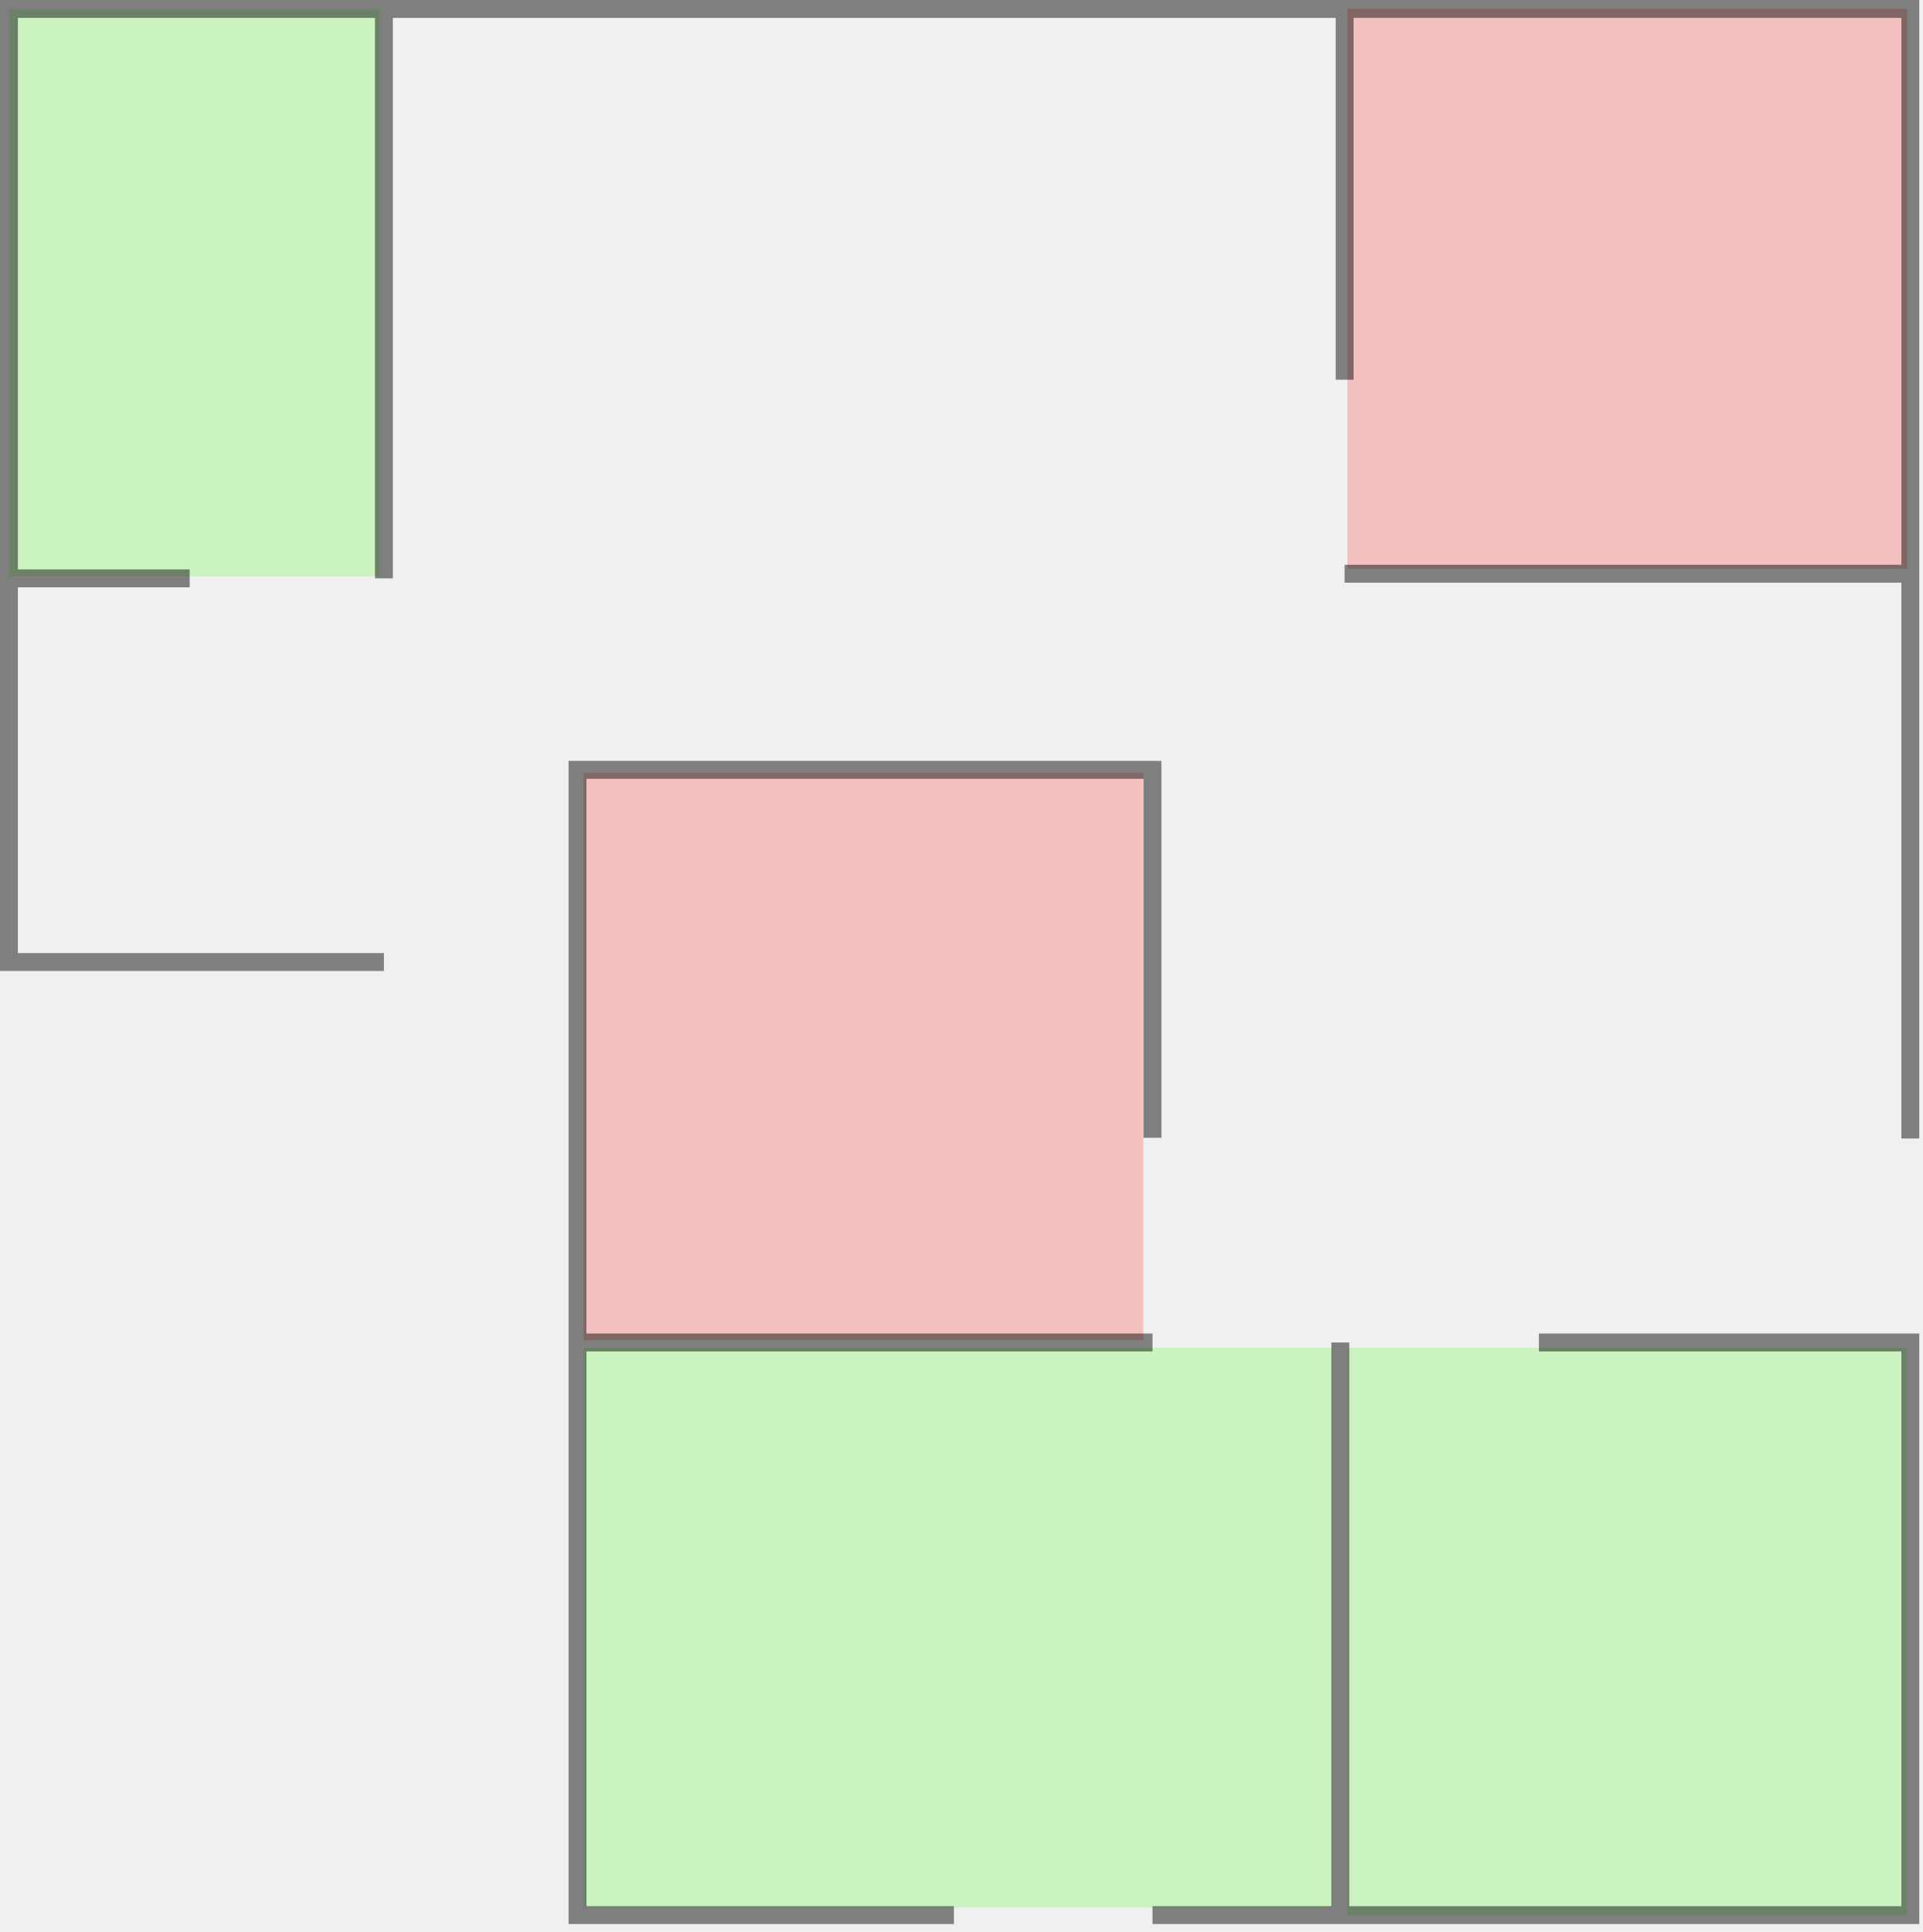
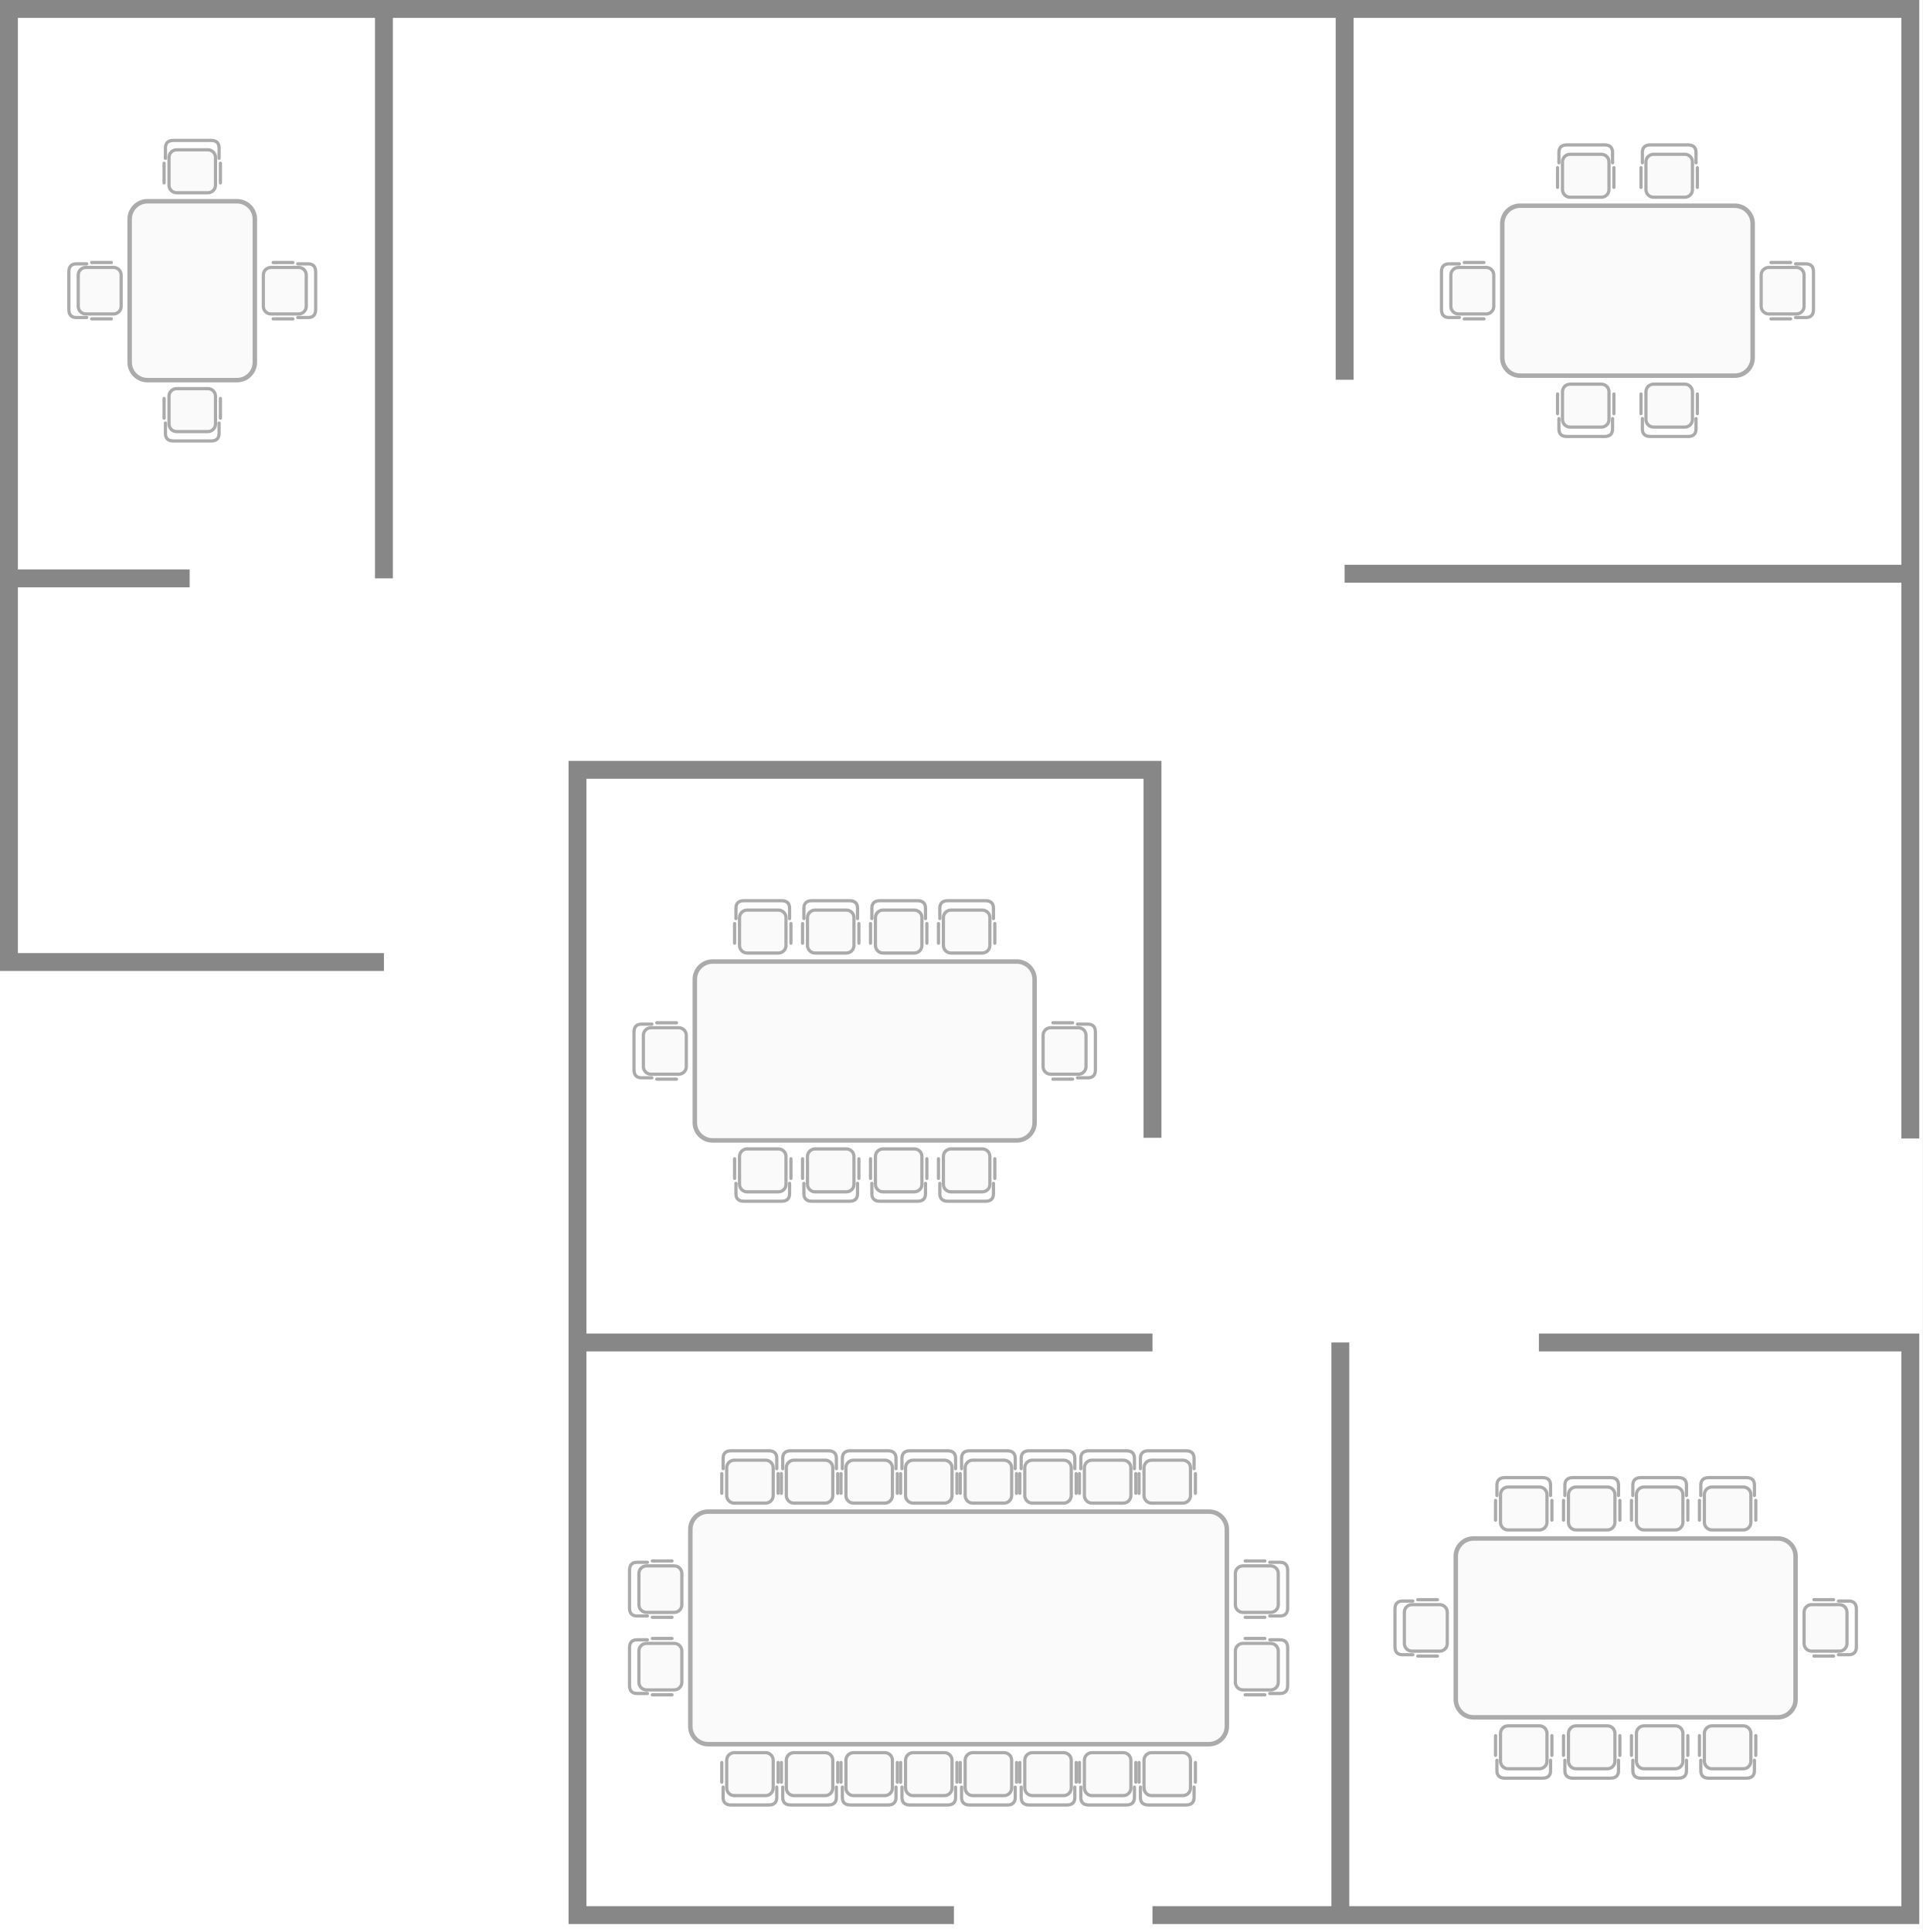
<svg xmlns="http://www.w3.org/2000/svg" width="215" height="216" viewBox="0 0 215 216" fill="none">
-   <rect x="65.272" y="86.414" width="62.581" height="63.426" fill="#FF0004" fill-opacity="0.2" />
-   <rect x="65.272" y="150.686" width="83.723" height="62.581" fill="#33FF00" fill-opacity="0.2" />
-   <rect x="150.686" y="1" width="62.581" height="62.581" fill="#FF0004" fill-opacity="0.2" />
-   <rect x="150.686" y="150.686" width="62.581" height="63.426" fill="#33FF00" fill-opacity="0.2" />
-   <rect x="1" y="1" width="41.438" height="63.426" fill="#33FF00" fill-opacity="0.2" />
-   <path d="M42.935 107.556H1V64.662M213.633 127.286V64.143M1 64.662V1H42.935M1 64.662H21.209M42.935 1V64.662M42.935 1H150.37M106.677 214.112H64.582V150.091M128.883 127.206V86.069H64.582V150.091M64.582 150.091H128.883M128.883 214.112H149.891M172.097 150.091H213.633V214.112H149.891M149.891 214.112V150.091M213.633 64.143V1H150.37M213.633 64.143H150.37M150.37 1V42.456" stroke="black" stroke-opacity="0.47" stroke-width="2" />
+   <defs>
+     <g id="chair" stroke="#ababab" stroke-width=".36" stroke-linecap="round" stroke-linejoin="round">
+       <rect x="-2.6" y="-2.05" width="5.2" height="4.8" rx=".85" fill="#fafafa" />
+       <path d="M-3-1.1V-2.25Q-3-3.1-2.1-3.1H2.1Q3-3.1 3-2.25V-1.1" fill="none" />
+       <path d="M-3.15-.55V1.65M3.15-.55V1.65" />
+     </g>
+   </defs>
+   <rect width="215" height="216" fill="white" />
+   <g id="furniture" stroke="#ababab" stroke-width=".5" stroke-linejoin="round">
+     <g id="room-margret" data-capacity="4">
+       <rect x="14.5" y="22.5" width="14" height="20" rx="2" fill="#fafafa" />
+       <use href="#chair" transform="translate(10.8 32.5) rotate(-90)" />
+       <use href="#chair" transform="translate(32.2 32.5) rotate(90)" />
+       <use href="#chair" transform="translate(21.5 18.8) rotate(0)" />
+       <use href="#chair" transform="translate(21.5 46.2) rotate(180)" />
+     </g>
+     <g id="room-steve" data-capacity="6">
+       <rect x="168" y="23" width="28" height="19" rx="2" fill="#fafafa" />
+       <use href="#chair" transform="translate(177.3333 19.3) rotate(0)" />
+       <use href="#chair" transform="translate(177.3333 45.7) rotate(180)" />
+       <use href="#chair" transform="translate(186.6667 19.3) rotate(0)" />
+       <use href="#chair" transform="translate(186.6667 45.7) rotate(180)" />
+       <use href="#chair" transform="translate(164.3 32.5) rotate(-90)" />
+       <use href="#chair" transform="translate(199.7 32.5) rotate(90)" />
+     </g>
+     <g id="room-ada" data-capacity="10">
+       <rect x="77.7" y="107.5" width="38" height="20" rx="2" fill="#fafafa" />
+       <use href="#chair" transform="translate(85.3 103.8) rotate(0)" />
+       <use href="#chair" transform="translate(85.3 131.2) rotate(180)" />
+       <use href="#chair" transform="translate(92.9 103.8) rotate(0)" />
+       <use href="#chair" transform="translate(92.9 131.2) rotate(180)" />
+       <use href="#chair" transform="translate(100.5 103.8) rotate(0)" />
+       <use href="#chair" transform="translate(100.5 131.2) rotate(180)" />
+       <use href="#chair" transform="translate(108.1 103.8) rotate(0)" />
+       <use href="#chair" transform="translate(108.1 131.2) rotate(180)" />
+       <use href="#chair" transform="translate(74.0 117.5) rotate(-90)" />
+       <use href="#chair" transform="translate(119.4 117.5) rotate(90)" />
+     </g>
+     <g id="room-grace" data-capacity="20">
+       <rect x="77.2" y="169" width="60" height="26" rx="2" fill="#fafafa" />
+       <use href="#chair" transform="translate(83.86667 165.3) rotate(0)" />
+       <use href="#chair" transform="translate(83.86667 198.7) rotate(180)" />
+       <use href="#chair" transform="translate(90.53333 165.3) rotate(0)" />
+       <use href="#chair" transform="translate(90.53333 198.7) rotate(180)" />
+       <use href="#chair" transform="translate(97.2 165.3) rotate(0)" />
+       <use href="#chair" transform="translate(97.2 198.7) rotate(180)" />
+       <use href="#chair" transform="translate(103.8667 165.3) rotate(0)" />
+       <use href="#chair" transform="translate(103.8667 198.7) rotate(180)" />
+       <use href="#chair" transform="translate(110.5333 165.3) rotate(0)" />
+       <use href="#chair" transform="translate(110.5333 198.7) rotate(180)" />
+       <use href="#chair" transform="translate(117.2 165.3) rotate(0)" />
+       <use href="#chair" transform="translate(117.2 198.7) rotate(180)" />
+       <use href="#chair" transform="translate(123.8667 165.3) rotate(0)" />
+       <use href="#chair" transform="translate(123.8667 198.7) rotate(180)" />
+       <use href="#chair" transform="translate(130.5333 165.3) rotate(0)" />
+       <use href="#chair" transform="translate(130.5333 198.7) rotate(180)" />
+       <use href="#chair" transform="translate(73.5 177.6667) rotate(-90)" />
+       <use href="#chair" transform="translate(140.9 177.6667) rotate(90)" />
+       <use href="#chair" transform="translate(73.5 186.3333) rotate(-90)" />
+       <use href="#chair" transform="translate(140.9 186.3333) rotate(90)" />
+     </g>
+     <g id="room-edmund" data-capacity="10">
+       <rect x="162.8" y="172" width="38" height="20" rx="2" fill="#fafafa" />
+       <use href="#chair" transform="translate(170.4 168.3) rotate(0)" />
+       <use href="#chair" transform="translate(170.4 195.7) rotate(180)" />
+       <use href="#chair" transform="translate(178.0 168.3) rotate(0)" />
+       <use href="#chair" transform="translate(178.0 195.7) rotate(180)" />
+       <use href="#chair" transform="translate(185.6 168.3) rotate(0)" />
+       <use href="#chair" transform="translate(185.6 195.7) rotate(180)" />
+       <use href="#chair" transform="translate(193.2 168.3) rotate(0)" />
+       <use href="#chair" transform="translate(193.2 195.7) rotate(180)" />
+       <use href="#chair" transform="translate(159.1 182.0) rotate(-90)" />
+       <use href="#chair" transform="translate(204.5 182.0) rotate(90)" />
+     </g>
+   </g>
+   <g id="original-walls">
+     <path d="M42.935 107.556H1V64.662M213.633 127.286V64.143M1 64.662V1H42.935M1 64.662H21.209M42.935 1V64.662M42.935 1H150.37M106.677 214.112H64.582V150.091M128.883 127.206V86.069H64.582V150.091M64.582 150.091H128.883M128.883 214.112H149.891M172.097 150.091H213.633V214.112H149.891M149.891 214.112V150.091M213.633 64.143V1H150.37M213.633 64.143H150.37M150.37 1V42.456" stroke="black" stroke-opacity="0.47" stroke-width="2" />
+   </g>
</svg>
